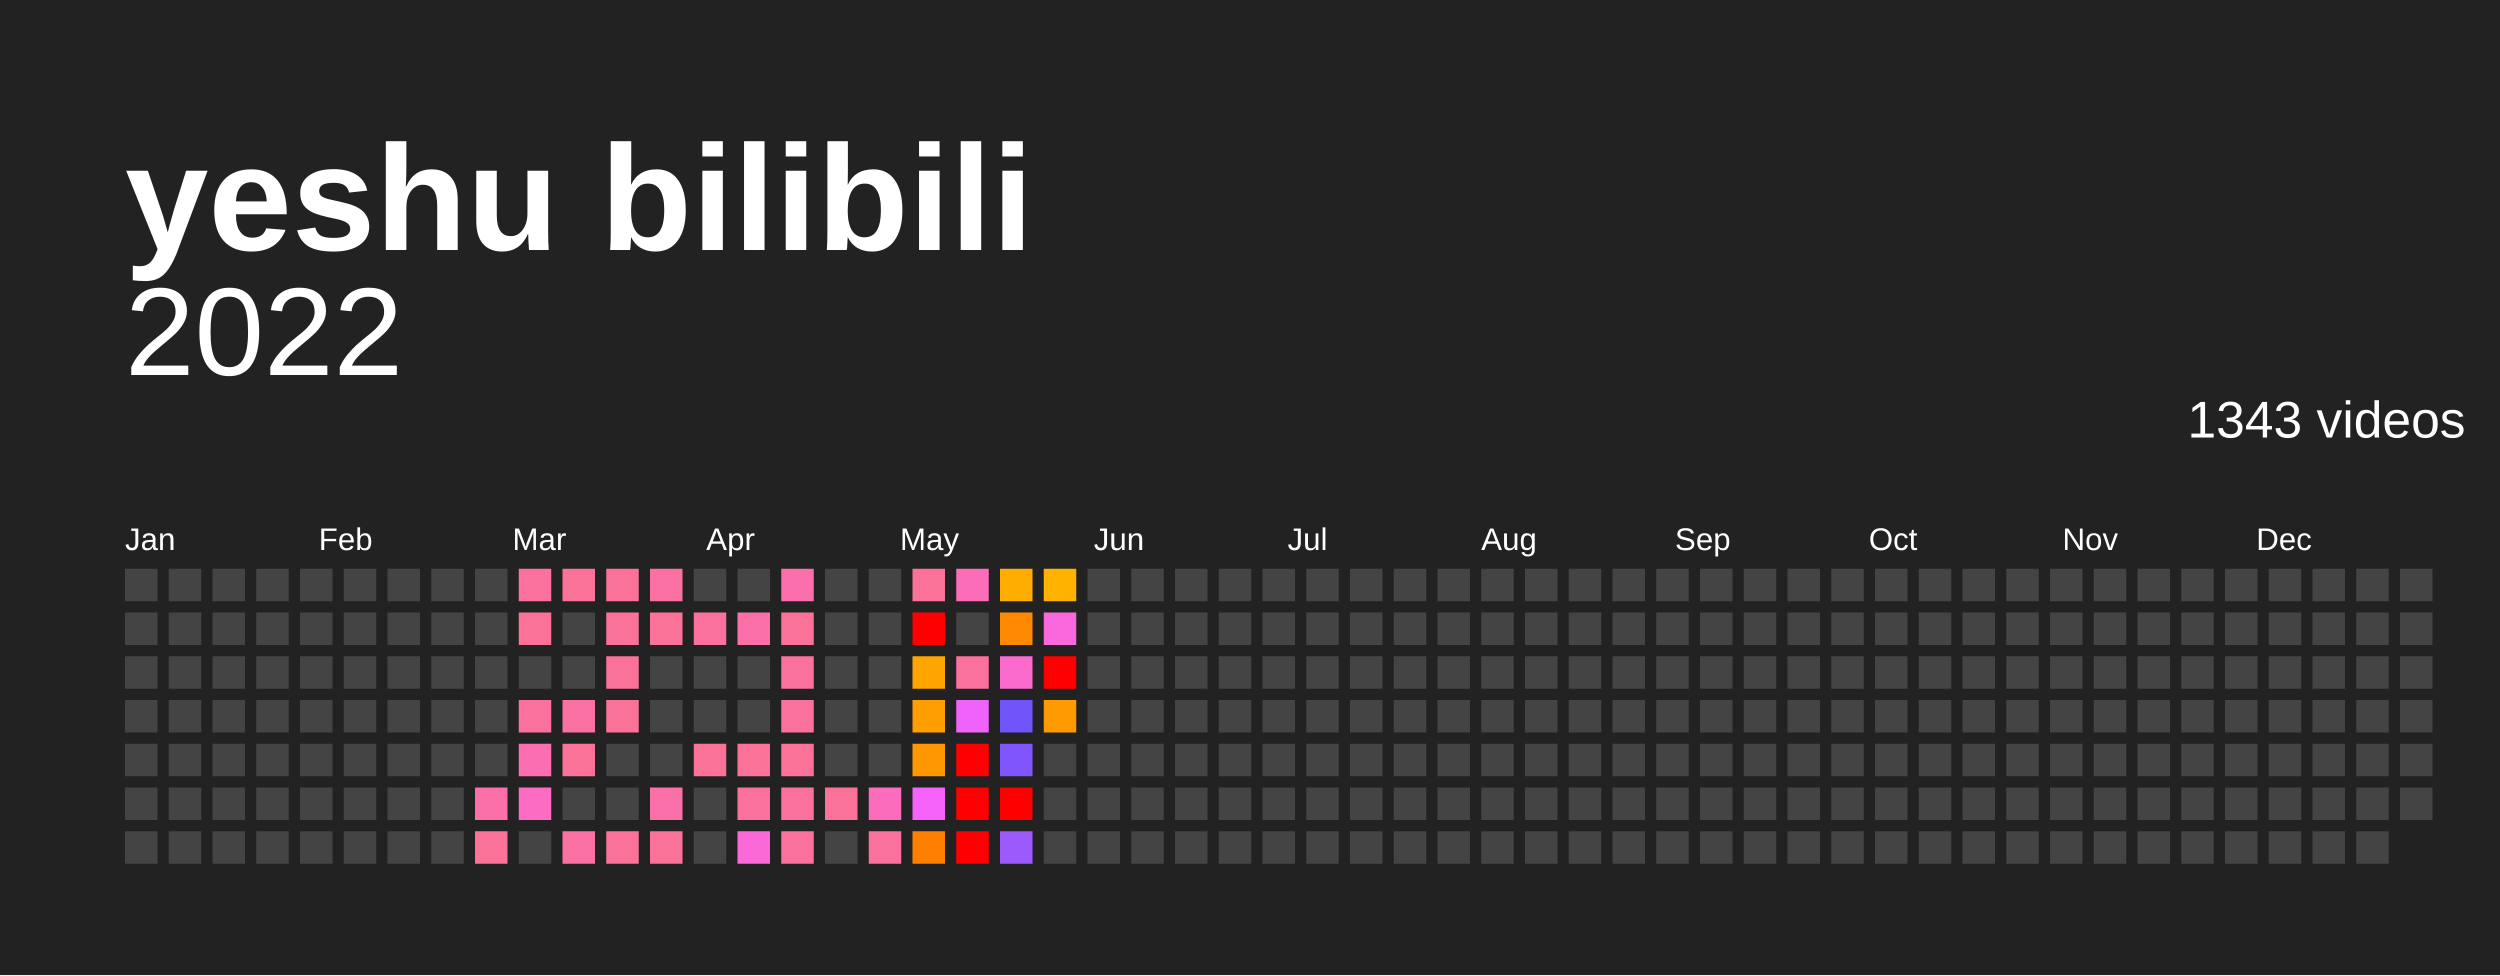
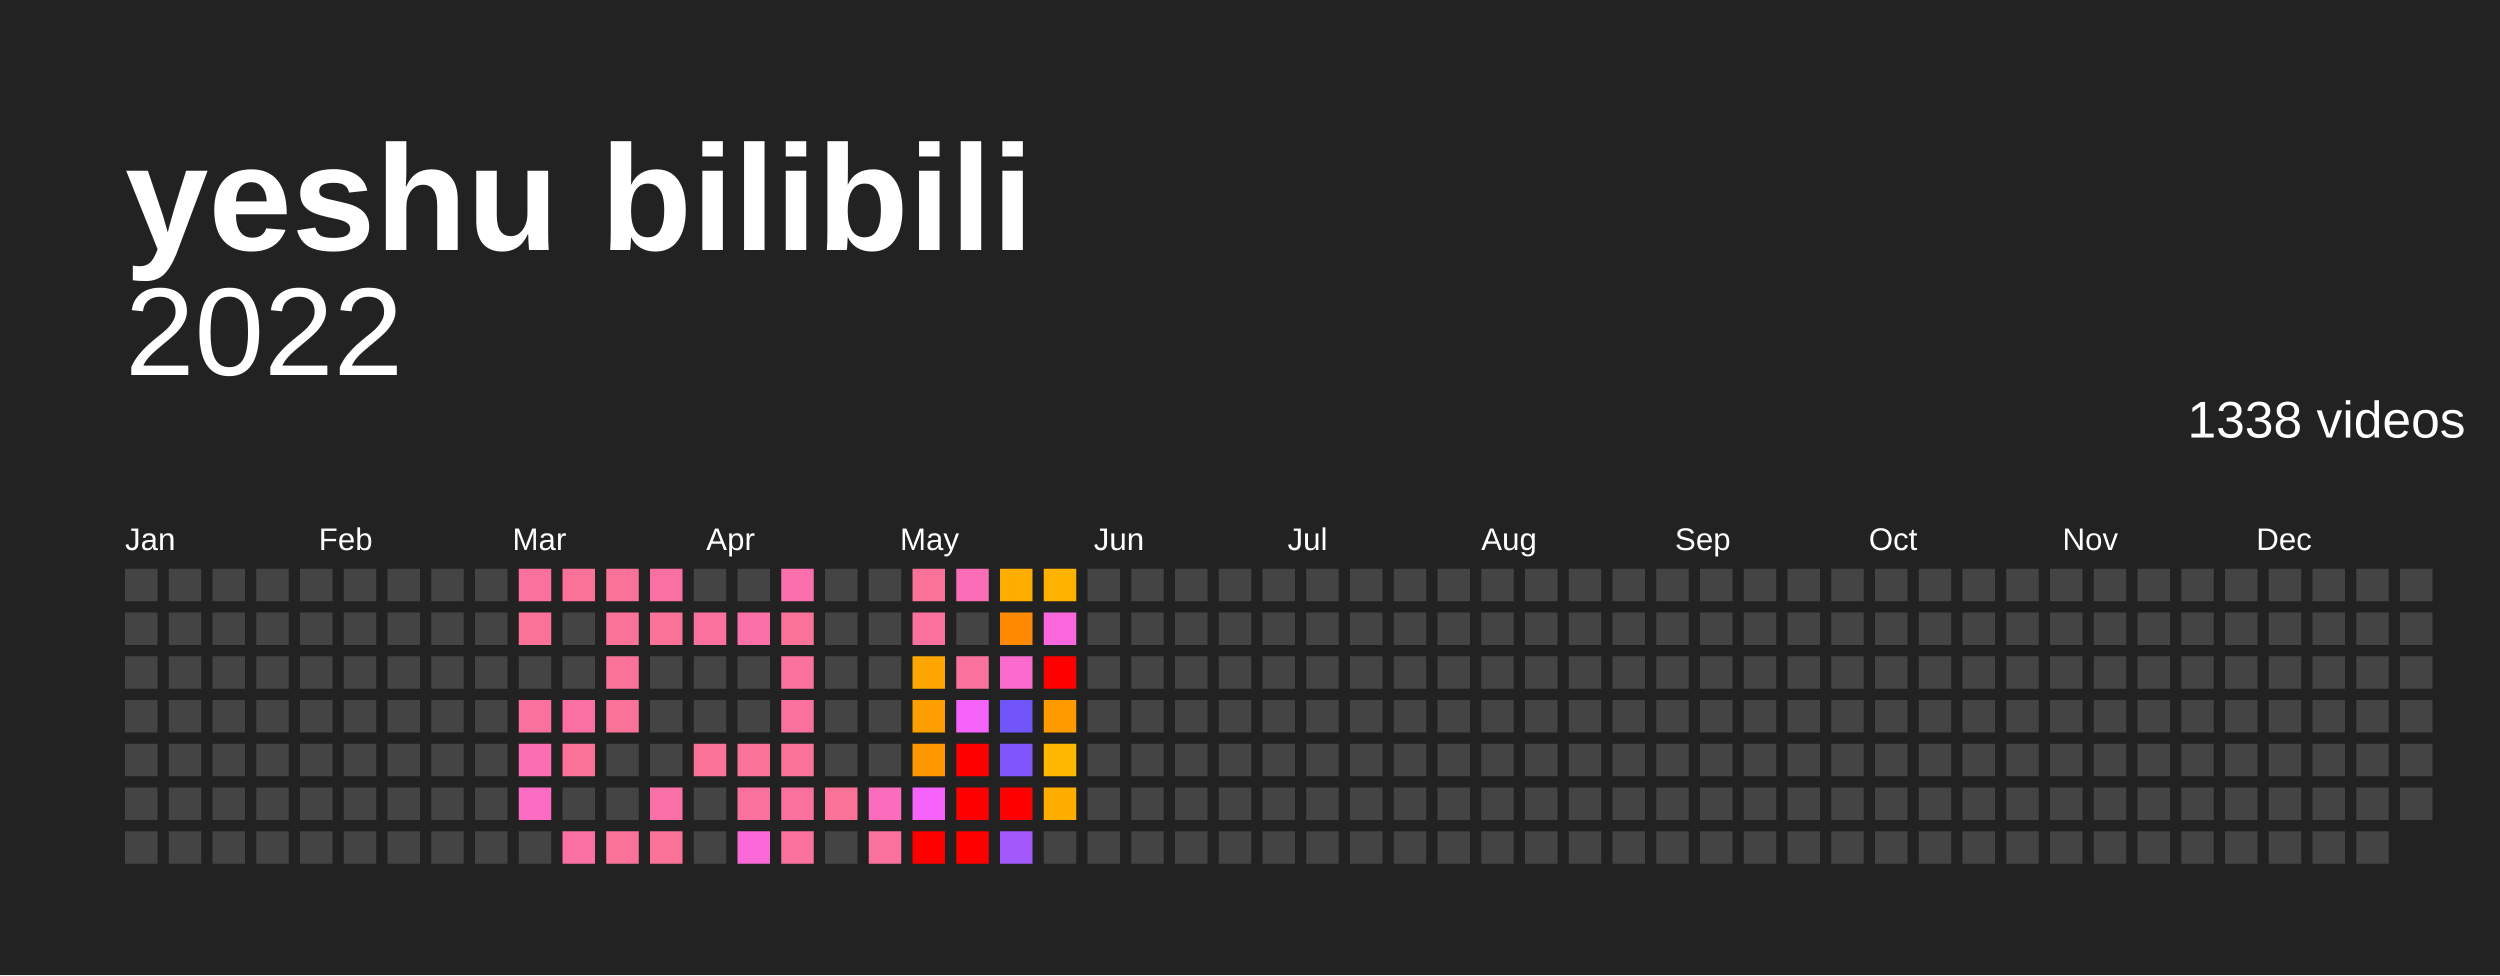
<svg xmlns="http://www.w3.org/2000/svg" baseProfile="full" height="78mm" version="1.1" viewBox="0,0,200,78" width="200mm">
  <defs />
  <rect fill="#222222" height="78" width="200" x="0" y="0" />
  <text fill="#FFFFFF" style="font-size:12px; font-family:Arial; font-weight:bold;" x="10" y="20">yeshu bilibili</text>
  <text alignment-baseline="hanging" fill="#FFFFFF" style="font-size:10.0px; font-family:Arial;" x="10" y="30">2022</text>
-   <text alignment-baseline="hanging" fill="#FFFFFF" style="font-size:4.125px; font-family:Arial;" x="175" y="35">1343 videos</text>
+   <text alignment-baseline="hanging" fill="#FFFFFF" style="font-size:4.125px; font-family:Arial;" x="175" y="35">1338 videos</text>
  <text fill="#FFFFFF" style="font-size:2.5px; font-family:Arial" x="10.0" y="44">Jan</text>
  <text fill="#FFFFFF" style="font-size:2.5px; font-family:Arial" x="25.5" y="44">Feb</text>
  <text fill="#FFFFFF" style="font-size:2.5px; font-family:Arial" x="41.0" y="44">Mar</text>
  <text fill="#FFFFFF" style="font-size:2.5px; font-family:Arial" x="56.5" y="44">Apr</text>
  <text fill="#FFFFFF" style="font-size:2.5px; font-family:Arial" x="72.0" y="44">May</text>
  <text fill="#FFFFFF" style="font-size:2.5px; font-family:Arial" x="87.5" y="44">Jun</text>
  <text fill="#FFFFFF" style="font-size:2.5px; font-family:Arial" x="103.0" y="44">Jul</text>
  <text fill="#FFFFFF" style="font-size:2.5px; font-family:Arial" x="118.5" y="44">Aug</text>
  <text fill="#FFFFFF" style="font-size:2.5px; font-family:Arial" x="134.0" y="44">Sep</text>
  <text fill="#FFFFFF" style="font-size:2.5px; font-family:Arial" x="149.5" y="44">Oct</text>
  <text fill="#FFFFFF" style="font-size:2.5px; font-family:Arial" x="165.0" y="44">Nov</text>
  <text fill="#FFFFFF" style="font-size:2.5px; font-family:Arial" x="180.5" y="44">Dec</text>
  <rect fill="#444444" height="2.6" width="2.6" x="10.0" y="45.5" />
  <rect fill="#444444" height="2.6" width="2.6" x="10.0" y="49.0" />
  <rect fill="#444444" height="2.6" width="2.6" x="10.0" y="52.5" />
  <rect fill="#444444" height="2.6" width="2.6" x="10.0" y="56.0" />
  <rect fill="#444444" height="2.6" width="2.6" x="10.0" y="59.5" />
  <rect fill="#444444" height="2.6" width="2.6" x="10.0" y="63.0" />
  <rect fill="#444444" height="2.6" width="2.6" x="10.0" y="66.5" />
  <rect fill="#444444" height="2.6" width="2.6" x="13.5" y="45.5" />
  <rect fill="#444444" height="2.6" width="2.6" x="13.5" y="49.0" />
  <rect fill="#444444" height="2.6" width="2.6" x="13.5" y="52.5" />
  <rect fill="#444444" height="2.6" width="2.6" x="13.5" y="56.0" />
  <rect fill="#444444" height="2.6" width="2.6" x="13.5" y="59.5" />
  <rect fill="#444444" height="2.6" width="2.6" x="13.5" y="63.0" />
  <rect fill="#444444" height="2.6" width="2.6" x="13.5" y="66.5" />
  <rect fill="#444444" height="2.6" width="2.6" x="17.0" y="45.5" />
  <rect fill="#444444" height="2.6" width="2.6" x="17.0" y="49.0" />
  <rect fill="#444444" height="2.6" width="2.6" x="17.0" y="52.5" />
  <rect fill="#444444" height="2.6" width="2.6" x="17.0" y="56.0" />
  <rect fill="#444444" height="2.6" width="2.6" x="17.0" y="59.5" />
  <rect fill="#444444" height="2.6" width="2.6" x="17.0" y="63.0" />
  <rect fill="#444444" height="2.6" width="2.6" x="17.0" y="66.5" />
  <rect fill="#444444" height="2.6" width="2.6" x="20.5" y="45.5" />
  <rect fill="#444444" height="2.6" width="2.6" x="20.5" y="49.0" />
  <rect fill="#444444" height="2.6" width="2.6" x="20.5" y="52.5" />
  <rect fill="#444444" height="2.6" width="2.6" x="20.5" y="56.0" />
  <rect fill="#444444" height="2.6" width="2.6" x="20.5" y="59.5" />
  <rect fill="#444444" height="2.6" width="2.6" x="20.5" y="63.0" />
  <rect fill="#444444" height="2.6" width="2.6" x="20.5" y="66.5" />
  <rect fill="#444444" height="2.6" width="2.6" x="24.0" y="45.5" />
  <rect fill="#444444" height="2.6" width="2.6" x="24.0" y="49.0" />
  <rect fill="#444444" height="2.6" width="2.6" x="24.0" y="52.5" />
  <rect fill="#444444" height="2.6" width="2.6" x="24.0" y="56.0" />
  <rect fill="#444444" height="2.6" width="2.6" x="24.0" y="59.5" />
  <rect fill="#444444" height="2.6" width="2.6" x="24.0" y="63.0" />
  <rect fill="#444444" height="2.6" width="2.6" x="24.0" y="66.5" />
  <rect fill="#444444" height="2.6" width="2.6" x="27.5" y="45.5" />
  <rect fill="#444444" height="2.6" width="2.6" x="27.5" y="49.0" />
  <rect fill="#444444" height="2.6" width="2.6" x="27.5" y="52.5" />
  <rect fill="#444444" height="2.6" width="2.6" x="27.5" y="56.0" />
  <rect fill="#444444" height="2.6" width="2.6" x="27.5" y="59.5" />
  <rect fill="#444444" height="2.6" width="2.6" x="27.5" y="63.0" />
  <rect fill="#444444" height="2.6" width="2.6" x="27.5" y="66.5" />
  <rect fill="#444444" height="2.6" width="2.6" x="31.0" y="45.5" />
  <rect fill="#444444" height="2.6" width="2.6" x="31.0" y="49.0" />
  <rect fill="#444444" height="2.6" width="2.6" x="31.0" y="52.5" />
  <rect fill="#444444" height="2.6" width="2.6" x="31.0" y="56.0" />
  <rect fill="#444444" height="2.6" width="2.6" x="31.0" y="59.5" />
  <rect fill="#444444" height="2.6" width="2.6" x="31.0" y="63.0" />
  <rect fill="#444444" height="2.6" width="2.6" x="31.0" y="66.5" />
  <rect fill="#444444" height="2.6" width="2.6" x="34.5" y="45.5" />
  <rect fill="#444444" height="2.6" width="2.6" x="34.5" y="49.0" />
  <rect fill="#444444" height="2.6" width="2.6" x="34.5" y="52.5" />
  <rect fill="#444444" height="2.6" width="2.6" x="34.5" y="56.0" />
  <rect fill="#444444" height="2.6" width="2.6" x="34.5" y="59.5" />
  <rect fill="#444444" height="2.6" width="2.6" x="34.5" y="63.0" />
  <rect fill="#444444" height="2.6" width="2.6" x="34.5" y="66.5" />
  <rect fill="#444444" height="2.6" width="2.6" x="38.0" y="45.5" />
  <rect fill="#444444" height="2.6" width="2.6" x="38.0" y="49.0" />
  <rect fill="#444444" height="2.6" width="2.6" x="38.0" y="52.5" />
  <rect fill="#444444" height="2.6" width="2.6" x="38.0" y="56.0" />
  <rect fill="#444444" height="2.6" width="2.6" x="38.0" y="59.5" />
-   <rect fill="#fb70a8" height="2.6" width="2.6" x="38.0" y="63.0" />
-   <rect fill="#fb7299" height="2.6" width="2.6" x="38.0" y="66.5" />
+   <rect fill="#444444" height="2.6" width="2.6" x="38.0" y="63.0" />
+   <rect fill="#444444" height="2.6" width="2.6" x="38.0" y="66.5" />
  <rect fill="#fb719e" height="2.6" width="2.6" x="41.5" y="45.5" />
  <rect fill="#fb7299" height="2.6" width="2.6" x="41.5" y="49.0" />
  <rect fill="#444444" height="2.6" width="2.6" x="41.5" y="52.5" />
  <rect fill="#fb719e" height="2.6" width="2.6" x="41.5" y="56.0" />
  <rect fill="#fb6eb2" height="2.6" width="2.6" x="41.5" y="59.5" />
  <rect fill="#fb6cc2" height="2.6" width="2.6" x="41.5" y="63.0" />
  <rect fill="#444444" height="2.6" width="2.6" x="41.5" y="66.5" />
  <rect fill="#fb7299" height="2.6" width="2.6" x="45.0" y="45.5" />
  <rect fill="#444444" height="2.6" width="2.6" x="45.0" y="49.0" />
  <rect fill="#444444" height="2.6" width="2.6" x="45.0" y="52.5" />
  <rect fill="#fb70a3" height="2.6" width="2.6" x="45.0" y="56.0" />
  <rect fill="#fb7299" height="2.6" width="2.6" x="45.0" y="59.5" />
  <rect fill="#444444" height="2.6" width="2.6" x="45.0" y="63.0" />
  <rect fill="#fb70a3" height="2.6" width="2.6" x="45.0" y="66.5" />
  <rect fill="#fb7299" height="2.6" width="2.6" x="48.5" y="45.5" />
  <rect fill="#fb7299" height="2.6" width="2.6" x="48.5" y="49.0" />
  <rect fill="#fb7299" height="2.6" width="2.6" x="48.5" y="52.5" />
  <rect fill="#fb7299" height="2.6" width="2.6" x="48.5" y="56.0" />
  <rect fill="#444444" height="2.6" width="2.6" x="48.5" y="59.5" />
  <rect fill="#444444" height="2.6" width="2.6" x="48.5" y="63.0" />
  <rect fill="#fb7299" height="2.6" width="2.6" x="48.5" y="66.5" />
  <rect fill="#fb70a3" height="2.6" width="2.6" x="52.0" y="45.5" />
  <rect fill="#fb7299" height="2.6" width="2.6" x="52.0" y="49.0" />
  <rect fill="#444444" height="2.6" width="2.6" x="52.0" y="52.5" />
  <rect fill="#444444" height="2.6" width="2.6" x="52.0" y="56.0" />
  <rect fill="#444444" height="2.6" width="2.6" x="52.0" y="59.5" />
  <rect fill="#fb70a8" height="2.6" width="2.6" x="52.0" y="63.0" />
  <rect fill="#fb7299" height="2.6" width="2.6" x="52.0" y="66.5" />
  <rect fill="#444444" height="2.6" width="2.6" x="55.5" y="45.5" />
  <rect fill="#fb719e" height="2.6" width="2.6" x="55.5" y="49.0" />
  <rect fill="#444444" height="2.6" width="2.6" x="55.5" y="52.5" />
  <rect fill="#444444" height="2.6" width="2.6" x="55.5" y="56.0" />
  <rect fill="#fb7299" height="2.6" width="2.6" x="55.5" y="59.5" />
  <rect fill="#444444" height="2.6" width="2.6" x="55.5" y="63.0" />
  <rect fill="#444444" height="2.6" width="2.6" x="55.5" y="66.5" />
  <rect fill="#444444" height="2.6" width="2.6" x="59.0" y="45.5" />
  <rect fill="#fb70a8" height="2.6" width="2.6" x="59.0" y="49.0" />
  <rect fill="#444444" height="2.6" width="2.6" x="59.0" y="52.5" />
  <rect fill="#444444" height="2.6" width="2.6" x="59.0" y="56.0" />
  <rect fill="#fb7299" height="2.6" width="2.6" x="59.0" y="59.5" />
  <rect fill="#fb719e" height="2.6" width="2.6" x="59.0" y="63.0" />
  <rect fill="#fb69d8" height="2.6" width="2.6" x="59.0" y="66.5" />
  <rect fill="#fb6fad" height="2.6" width="2.6" x="62.5" y="45.5" />
  <rect fill="#fb7299" height="2.6" width="2.6" x="62.5" y="49.0" />
  <rect fill="#fb719e" height="2.6" width="2.6" x="62.5" y="52.5" />
  <rect fill="#fb719e" height="2.6" width="2.6" x="62.5" y="56.0" />
  <rect fill="#fb7299" height="2.6" width="2.6" x="62.5" y="59.5" />
  <rect fill="#fb719e" height="2.6" width="2.6" x="62.5" y="63.0" />
  <rect fill="#fb719e" height="2.6" width="2.6" x="62.5" y="66.5" />
  <rect fill="#444444" height="2.6" width="2.6" x="66.0" y="45.5" />
  <rect fill="#444444" height="2.6" width="2.6" x="66.0" y="49.0" />
  <rect fill="#444444" height="2.6" width="2.6" x="66.0" y="52.5" />
  <rect fill="#444444" height="2.6" width="2.6" x="66.0" y="56.0" />
  <rect fill="#444444" height="2.6" width="2.6" x="66.0" y="59.5" />
  <rect fill="#fb7299" height="2.6" width="2.6" x="66.0" y="63.0" />
  <rect fill="#444444" height="2.6" width="2.6" x="66.0" y="66.5" />
  <rect fill="#444444" height="2.6" width="2.6" x="69.5" y="45.5" />
  <rect fill="#444444" height="2.6" width="2.6" x="69.5" y="49.0" />
  <rect fill="#444444" height="2.6" width="2.6" x="69.5" y="52.5" />
  <rect fill="#444444" height="2.6" width="2.6" x="69.5" y="56.0" />
  <rect fill="#444444" height="2.6" width="2.6" x="69.5" y="59.5" />
  <rect fill="#fb6dbc" height="2.6" width="2.6" x="69.5" y="63.0" />
  <rect fill="#fb719e" height="2.6" width="2.6" x="69.5" y="66.5" />
  <rect fill="#fb7299" height="2.6" width="2.6" x="73.0" y="45.5" />
-   <rect fill="red" height="2.6" width="2.6" x="73.0" y="49.0" />
-   <rect fill="#ffa500" height="2.6" width="2.6" x="73.0" y="52.5" />
+   <rect fill="#fb719e" height="2.6" width="2.6" x="73.0" y="49.0" />
+   <rect fill="#ffa700" height="2.6" width="2.6" x="73.0" y="52.5" />
  <rect fill="#ff9e00" height="2.6" width="2.6" x="73.0" y="56.0" />
  <rect fill="#ff9700" height="2.6" width="2.6" x="73.0" y="59.5" />
  <rect fill="#f663fb" height="2.6" width="2.6" x="73.0" y="63.0" />
-   <rect fill="#ff7f00" height="2.6" width="2.6" x="73.0" y="66.5" />
+   <rect fill="red" height="2.6" width="2.6" x="73.0" y="66.5" />
  <rect fill="#fb6db7" height="2.6" width="2.6" x="76.5" y="45.5" />
  <rect fill="#444444" height="2.6" width="2.6" x="76.5" y="49.0" />
  <rect fill="#fb719e" height="2.6" width="2.6" x="76.5" y="52.5" />
-   <rect fill="#f063fb" height="2.6" width="2.6" x="76.5" y="56.0" />
+   <rect fill="#f663fb" height="2.6" width="2.6" x="76.5" y="56.0" />
  <rect fill="red" height="2.6" width="2.6" x="76.5" y="59.5" />
  <rect fill="red" height="2.6" width="2.6" x="76.5" y="63.0" />
  <rect fill="red" height="2.6" width="2.6" x="76.5" y="66.5" />
  <rect fill="#ffae00" height="2.6" width="2.6" x="80.0" y="45.5" />
  <rect fill="#ff8900" height="2.6" width="2.6" x="80.0" y="49.0" />
  <rect fill="#fb6acd" height="2.6" width="2.6" x="80.0" y="52.5" />
  <rect fill="#7254fb" height="2.6" width="2.6" x="80.0" y="56.0" />
  <rect fill="#8055fb" height="2.6" width="2.6" x="80.0" y="59.5" />
  <rect fill="red" height="2.6" width="2.6" x="80.0" y="63.0" />
-   <rect fill="#9c59fb" height="2.6" width="2.6" x="80.0" y="66.5" />
+   <rect fill="#a359fb" height="2.6" width="2.6" x="80.0" y="66.5" />
  <rect fill="#ffb200" height="2.6" width="2.6" x="83.5" y="45.5" />
  <rect fill="#fb68dd" height="2.6" width="2.6" x="83.5" y="49.0" />
  <rect fill="red" height="2.6" width="2.6" x="83.5" y="52.5" />
  <rect fill="#ff9b00" height="2.6" width="2.6" x="83.5" y="56.0" />
-   <rect fill="#444444" height="2.6" width="2.6" x="83.5" y="59.5" />
-   <rect fill="#444444" height="2.6" width="2.6" x="83.5" y="63.0" />
+   <rect fill="#ffb700" height="2.6" width="2.6" x="83.5" y="59.5" />
+   <rect fill="#ffae00" height="2.6" width="2.6" x="83.5" y="63.0" />
  <rect fill="#444444" height="2.6" width="2.6" x="83.5" y="66.5" />
  <rect fill="#444444" height="2.6" width="2.6" x="87.0" y="45.5" />
  <rect fill="#444444" height="2.6" width="2.6" x="87.0" y="49.0" />
  <rect fill="#444444" height="2.6" width="2.6" x="87.0" y="52.5" />
  <rect fill="#444444" height="2.6" width="2.6" x="87.0" y="56.0" />
  <rect fill="#444444" height="2.6" width="2.6" x="87.0" y="59.5" />
  <rect fill="#444444" height="2.6" width="2.6" x="87.0" y="63.0" />
  <rect fill="#444444" height="2.6" width="2.6" x="87.0" y="66.5" />
  <rect fill="#444444" height="2.6" width="2.6" x="90.5" y="45.5" />
  <rect fill="#444444" height="2.6" width="2.6" x="90.5" y="49.0" />
  <rect fill="#444444" height="2.6" width="2.6" x="90.5" y="52.5" />
  <rect fill="#444444" height="2.6" width="2.6" x="90.5" y="56.0" />
  <rect fill="#444444" height="2.6" width="2.6" x="90.5" y="59.5" />
  <rect fill="#444444" height="2.6" width="2.6" x="90.5" y="63.0" />
  <rect fill="#444444" height="2.6" width="2.6" x="90.5" y="66.5" />
  <rect fill="#444444" height="2.6" width="2.6" x="94.0" y="45.5" />
  <rect fill="#444444" height="2.6" width="2.6" x="94.0" y="49.0" />
  <rect fill="#444444" height="2.6" width="2.6" x="94.0" y="52.5" />
  <rect fill="#444444" height="2.6" width="2.6" x="94.0" y="56.0" />
  <rect fill="#444444" height="2.6" width="2.6" x="94.0" y="59.5" />
  <rect fill="#444444" height="2.6" width="2.6" x="94.0" y="63.0" />
  <rect fill="#444444" height="2.6" width="2.6" x="94.0" y="66.5" />
  <rect fill="#444444" height="2.6" width="2.6" x="97.5" y="45.5" />
  <rect fill="#444444" height="2.6" width="2.6" x="97.5" y="49.0" />
  <rect fill="#444444" height="2.6" width="2.6" x="97.5" y="52.5" />
  <rect fill="#444444" height="2.6" width="2.6" x="97.5" y="56.0" />
  <rect fill="#444444" height="2.6" width="2.6" x="97.5" y="59.5" />
  <rect fill="#444444" height="2.6" width="2.6" x="97.5" y="63.0" />
  <rect fill="#444444" height="2.6" width="2.6" x="97.5" y="66.5" />
  <rect fill="#444444" height="2.6" width="2.6" x="101.0" y="45.5" />
  <rect fill="#444444" height="2.6" width="2.6" x="101.0" y="49.0" />
  <rect fill="#444444" height="2.6" width="2.6" x="101.0" y="52.5" />
  <rect fill="#444444" height="2.6" width="2.6" x="101.0" y="56.0" />
  <rect fill="#444444" height="2.6" width="2.6" x="101.0" y="59.5" />
  <rect fill="#444444" height="2.6" width="2.6" x="101.0" y="63.0" />
  <rect fill="#444444" height="2.6" width="2.6" x="101.0" y="66.5" />
  <rect fill="#444444" height="2.6" width="2.6" x="104.5" y="45.5" />
  <rect fill="#444444" height="2.6" width="2.6" x="104.5" y="49.0" />
  <rect fill="#444444" height="2.6" width="2.6" x="104.5" y="52.5" />
  <rect fill="#444444" height="2.6" width="2.6" x="104.5" y="56.0" />
  <rect fill="#444444" height="2.6" width="2.6" x="104.5" y="59.5" />
  <rect fill="#444444" height="2.6" width="2.6" x="104.5" y="63.0" />
  <rect fill="#444444" height="2.6" width="2.6" x="104.5" y="66.5" />
  <rect fill="#444444" height="2.6" width="2.6" x="108.0" y="45.5" />
  <rect fill="#444444" height="2.6" width="2.6" x="108.0" y="49.0" />
  <rect fill="#444444" height="2.6" width="2.6" x="108.0" y="52.5" />
  <rect fill="#444444" height="2.6" width="2.6" x="108.0" y="56.0" />
  <rect fill="#444444" height="2.6" width="2.6" x="108.0" y="59.5" />
  <rect fill="#444444" height="2.6" width="2.6" x="108.0" y="63.0" />
  <rect fill="#444444" height="2.6" width="2.6" x="108.0" y="66.5" />
  <rect fill="#444444" height="2.6" width="2.6" x="111.5" y="45.5" />
  <rect fill="#444444" height="2.6" width="2.6" x="111.5" y="49.0" />
  <rect fill="#444444" height="2.6" width="2.6" x="111.5" y="52.5" />
  <rect fill="#444444" height="2.6" width="2.6" x="111.5" y="56.0" />
  <rect fill="#444444" height="2.6" width="2.6" x="111.5" y="59.5" />
  <rect fill="#444444" height="2.6" width="2.6" x="111.5" y="63.0" />
  <rect fill="#444444" height="2.6" width="2.6" x="111.5" y="66.5" />
  <rect fill="#444444" height="2.6" width="2.6" x="115.0" y="45.5" />
  <rect fill="#444444" height="2.6" width="2.6" x="115.0" y="49.0" />
  <rect fill="#444444" height="2.6" width="2.6" x="115.0" y="52.5" />
  <rect fill="#444444" height="2.6" width="2.6" x="115.0" y="56.0" />
  <rect fill="#444444" height="2.6" width="2.6" x="115.0" y="59.5" />
  <rect fill="#444444" height="2.6" width="2.6" x="115.0" y="63.0" />
  <rect fill="#444444" height="2.6" width="2.6" x="115.0" y="66.5" />
  <rect fill="#444444" height="2.6" width="2.6" x="118.5" y="45.5" />
  <rect fill="#444444" height="2.6" width="2.6" x="118.5" y="49.0" />
  <rect fill="#444444" height="2.6" width="2.6" x="118.5" y="52.5" />
  <rect fill="#444444" height="2.6" width="2.6" x="118.5" y="56.0" />
  <rect fill="#444444" height="2.6" width="2.6" x="118.5" y="59.5" />
  <rect fill="#444444" height="2.6" width="2.6" x="118.5" y="63.0" />
  <rect fill="#444444" height="2.6" width="2.6" x="118.5" y="66.5" />
  <rect fill="#444444" height="2.6" width="2.6" x="122.0" y="45.5" />
  <rect fill="#444444" height="2.6" width="2.6" x="122.0" y="49.0" />
  <rect fill="#444444" height="2.6" width="2.6" x="122.0" y="52.5" />
  <rect fill="#444444" height="2.6" width="2.6" x="122.0" y="56.0" />
  <rect fill="#444444" height="2.6" width="2.6" x="122.0" y="59.5" />
  <rect fill="#444444" height="2.6" width="2.6" x="122.0" y="63.0" />
  <rect fill="#444444" height="2.6" width="2.6" x="122.0" y="66.5" />
  <rect fill="#444444" height="2.6" width="2.6" x="125.5" y="45.5" />
  <rect fill="#444444" height="2.6" width="2.6" x="125.5" y="49.0" />
  <rect fill="#444444" height="2.6" width="2.6" x="125.5" y="52.5" />
  <rect fill="#444444" height="2.6" width="2.6" x="125.5" y="56.0" />
  <rect fill="#444444" height="2.6" width="2.6" x="125.5" y="59.5" />
  <rect fill="#444444" height="2.6" width="2.6" x="125.5" y="63.0" />
  <rect fill="#444444" height="2.6" width="2.6" x="125.5" y="66.5" />
  <rect fill="#444444" height="2.6" width="2.6" x="129.0" y="45.5" />
  <rect fill="#444444" height="2.6" width="2.6" x="129.0" y="49.0" />
  <rect fill="#444444" height="2.6" width="2.6" x="129.0" y="52.5" />
  <rect fill="#444444" height="2.6" width="2.6" x="129.0" y="56.0" />
  <rect fill="#444444" height="2.6" width="2.6" x="129.0" y="59.5" />
  <rect fill="#444444" height="2.6" width="2.6" x="129.0" y="63.0" />
  <rect fill="#444444" height="2.6" width="2.6" x="129.0" y="66.5" />
  <rect fill="#444444" height="2.6" width="2.6" x="132.5" y="45.5" />
  <rect fill="#444444" height="2.6" width="2.6" x="132.5" y="49.0" />
  <rect fill="#444444" height="2.6" width="2.6" x="132.5" y="52.5" />
  <rect fill="#444444" height="2.6" width="2.6" x="132.5" y="56.0" />
  <rect fill="#444444" height="2.6" width="2.6" x="132.5" y="59.5" />
  <rect fill="#444444" height="2.6" width="2.6" x="132.5" y="63.0" />
  <rect fill="#444444" height="2.6" width="2.6" x="132.5" y="66.5" />
  <rect fill="#444444" height="2.6" width="2.6" x="136.0" y="45.5" />
  <rect fill="#444444" height="2.6" width="2.6" x="136.0" y="49.0" />
  <rect fill="#444444" height="2.6" width="2.6" x="136.0" y="52.5" />
  <rect fill="#444444" height="2.6" width="2.6" x="136.0" y="56.0" />
  <rect fill="#444444" height="2.6" width="2.6" x="136.0" y="59.5" />
  <rect fill="#444444" height="2.6" width="2.6" x="136.0" y="63.0" />
  <rect fill="#444444" height="2.6" width="2.6" x="136.0" y="66.5" />
  <rect fill="#444444" height="2.6" width="2.6" x="139.5" y="45.5" />
  <rect fill="#444444" height="2.6" width="2.6" x="139.5" y="49.0" />
  <rect fill="#444444" height="2.6" width="2.6" x="139.5" y="52.5" />
  <rect fill="#444444" height="2.6" width="2.6" x="139.5" y="56.0" />
  <rect fill="#444444" height="2.6" width="2.6" x="139.5" y="59.5" />
  <rect fill="#444444" height="2.6" width="2.6" x="139.5" y="63.0" />
  <rect fill="#444444" height="2.6" width="2.6" x="139.5" y="66.5" />
  <rect fill="#444444" height="2.6" width="2.6" x="143.0" y="45.5" />
  <rect fill="#444444" height="2.6" width="2.6" x="143.0" y="49.0" />
  <rect fill="#444444" height="2.6" width="2.6" x="143.0" y="52.5" />
  <rect fill="#444444" height="2.6" width="2.6" x="143.0" y="56.0" />
  <rect fill="#444444" height="2.6" width="2.6" x="143.0" y="59.5" />
  <rect fill="#444444" height="2.6" width="2.6" x="143.0" y="63.0" />
  <rect fill="#444444" height="2.6" width="2.6" x="143.0" y="66.5" />
  <rect fill="#444444" height="2.6" width="2.6" x="146.5" y="45.5" />
  <rect fill="#444444" height="2.6" width="2.6" x="146.5" y="49.0" />
  <rect fill="#444444" height="2.6" width="2.6" x="146.5" y="52.5" />
  <rect fill="#444444" height="2.6" width="2.6" x="146.5" y="56.0" />
  <rect fill="#444444" height="2.6" width="2.6" x="146.5" y="59.5" />
  <rect fill="#444444" height="2.6" width="2.6" x="146.5" y="63.0" />
  <rect fill="#444444" height="2.6" width="2.6" x="146.5" y="66.5" />
  <rect fill="#444444" height="2.6" width="2.6" x="150.0" y="45.5" />
  <rect fill="#444444" height="2.6" width="2.6" x="150.0" y="49.0" />
  <rect fill="#444444" height="2.6" width="2.6" x="150.0" y="52.5" />
  <rect fill="#444444" height="2.6" width="2.6" x="150.0" y="56.0" />
  <rect fill="#444444" height="2.6" width="2.6" x="150.0" y="59.5" />
  <rect fill="#444444" height="2.6" width="2.6" x="150.0" y="63.0" />
  <rect fill="#444444" height="2.6" width="2.6" x="150.0" y="66.5" />
  <rect fill="#444444" height="2.6" width="2.6" x="153.5" y="45.5" />
  <rect fill="#444444" height="2.6" width="2.6" x="153.5" y="49.0" />
  <rect fill="#444444" height="2.6" width="2.6" x="153.5" y="52.5" />
  <rect fill="#444444" height="2.6" width="2.6" x="153.5" y="56.0" />
  <rect fill="#444444" height="2.6" width="2.6" x="153.5" y="59.5" />
  <rect fill="#444444" height="2.6" width="2.6" x="153.5" y="63.0" />
  <rect fill="#444444" height="2.6" width="2.6" x="153.5" y="66.5" />
  <rect fill="#444444" height="2.6" width="2.6" x="157.0" y="45.5" />
  <rect fill="#444444" height="2.6" width="2.6" x="157.0" y="49.0" />
  <rect fill="#444444" height="2.6" width="2.6" x="157.0" y="52.5" />
  <rect fill="#444444" height="2.6" width="2.6" x="157.0" y="56.0" />
  <rect fill="#444444" height="2.6" width="2.6" x="157.0" y="59.5" />
  <rect fill="#444444" height="2.6" width="2.6" x="157.0" y="63.0" />
  <rect fill="#444444" height="2.6" width="2.6" x="157.0" y="66.5" />
  <rect fill="#444444" height="2.6" width="2.6" x="160.5" y="45.5" />
  <rect fill="#444444" height="2.6" width="2.6" x="160.5" y="49.0" />
  <rect fill="#444444" height="2.6" width="2.6" x="160.5" y="52.5" />
  <rect fill="#444444" height="2.6" width="2.6" x="160.5" y="56.0" />
  <rect fill="#444444" height="2.6" width="2.6" x="160.5" y="59.5" />
  <rect fill="#444444" height="2.6" width="2.6" x="160.5" y="63.0" />
  <rect fill="#444444" height="2.6" width="2.6" x="160.5" y="66.5" />
  <rect fill="#444444" height="2.6" width="2.6" x="164.0" y="45.5" />
  <rect fill="#444444" height="2.6" width="2.6" x="164.0" y="49.0" />
  <rect fill="#444444" height="2.6" width="2.6" x="164.0" y="52.5" />
  <rect fill="#444444" height="2.6" width="2.6" x="164.0" y="56.0" />
  <rect fill="#444444" height="2.6" width="2.6" x="164.0" y="59.5" />
  <rect fill="#444444" height="2.6" width="2.6" x="164.0" y="63.0" />
  <rect fill="#444444" height="2.6" width="2.6" x="164.0" y="66.5" />
  <rect fill="#444444" height="2.6" width="2.6" x="167.5" y="45.5" />
  <rect fill="#444444" height="2.6" width="2.6" x="167.5" y="49.0" />
  <rect fill="#444444" height="2.6" width="2.6" x="167.5" y="52.5" />
  <rect fill="#444444" height="2.6" width="2.6" x="167.5" y="56.0" />
  <rect fill="#444444" height="2.6" width="2.6" x="167.5" y="59.5" />
  <rect fill="#444444" height="2.6" width="2.6" x="167.5" y="63.0" />
  <rect fill="#444444" height="2.6" width="2.6" x="167.5" y="66.5" />
  <rect fill="#444444" height="2.6" width="2.6" x="171.0" y="45.5" />
  <rect fill="#444444" height="2.6" width="2.6" x="171.0" y="49.0" />
  <rect fill="#444444" height="2.6" width="2.6" x="171.0" y="52.5" />
  <rect fill="#444444" height="2.6" width="2.6" x="171.0" y="56.0" />
  <rect fill="#444444" height="2.6" width="2.6" x="171.0" y="59.5" />
  <rect fill="#444444" height="2.6" width="2.6" x="171.0" y="63.0" />
  <rect fill="#444444" height="2.6" width="2.6" x="171.0" y="66.5" />
  <rect fill="#444444" height="2.6" width="2.6" x="174.5" y="45.5" />
  <rect fill="#444444" height="2.6" width="2.6" x="174.5" y="49.0" />
  <rect fill="#444444" height="2.6" width="2.6" x="174.5" y="52.5" />
  <rect fill="#444444" height="2.6" width="2.6" x="174.5" y="56.0" />
  <rect fill="#444444" height="2.6" width="2.6" x="174.5" y="59.5" />
  <rect fill="#444444" height="2.6" width="2.6" x="174.5" y="63.0" />
  <rect fill="#444444" height="2.6" width="2.6" x="174.5" y="66.5" />
  <rect fill="#444444" height="2.6" width="2.6" x="178.0" y="45.5" />
  <rect fill="#444444" height="2.6" width="2.6" x="178.0" y="49.0" />
  <rect fill="#444444" height="2.6" width="2.6" x="178.0" y="52.5" />
  <rect fill="#444444" height="2.6" width="2.6" x="178.0" y="56.0" />
  <rect fill="#444444" height="2.6" width="2.6" x="178.0" y="59.5" />
  <rect fill="#444444" height="2.6" width="2.6" x="178.0" y="63.0" />
  <rect fill="#444444" height="2.6" width="2.6" x="178.0" y="66.5" />
  <rect fill="#444444" height="2.6" width="2.6" x="181.5" y="45.5" />
  <rect fill="#444444" height="2.6" width="2.6" x="181.5" y="49.0" />
  <rect fill="#444444" height="2.6" width="2.6" x="181.5" y="52.5" />
  <rect fill="#444444" height="2.6" width="2.6" x="181.5" y="56.0" />
  <rect fill="#444444" height="2.6" width="2.6" x="181.5" y="59.5" />
  <rect fill="#444444" height="2.6" width="2.6" x="181.5" y="63.0" />
  <rect fill="#444444" height="2.6" width="2.6" x="181.5" y="66.5" />
  <rect fill="#444444" height="2.6" width="2.6" x="185.0" y="45.5" />
  <rect fill="#444444" height="2.6" width="2.6" x="185.0" y="49.0" />
  <rect fill="#444444" height="2.6" width="2.6" x="185.0" y="52.5" />
  <rect fill="#444444" height="2.6" width="2.6" x="185.0" y="56.0" />
  <rect fill="#444444" height="2.6" width="2.6" x="185.0" y="59.5" />
  <rect fill="#444444" height="2.6" width="2.6" x="185.0" y="63.0" />
  <rect fill="#444444" height="2.6" width="2.6" x="185.0" y="66.5" />
  <rect fill="#444444" height="2.6" width="2.6" x="188.5" y="45.5" />
  <rect fill="#444444" height="2.6" width="2.6" x="188.5" y="49.0" />
  <rect fill="#444444" height="2.6" width="2.6" x="188.5" y="52.5" />
  <rect fill="#444444" height="2.6" width="2.6" x="188.5" y="56.0" />
  <rect fill="#444444" height="2.6" width="2.6" x="188.5" y="59.5" />
  <rect fill="#444444" height="2.6" width="2.6" x="188.5" y="63.0" />
  <rect fill="#444444" height="2.6" width="2.6" x="188.5" y="66.5" />
  <rect fill="#444444" height="2.6" width="2.6" x="192.0" y="45.5" />
  <rect fill="#444444" height="2.6" width="2.6" x="192.0" y="49.0" />
  <rect fill="#444444" height="2.6" width="2.6" x="192.0" y="52.5" />
  <rect fill="#444444" height="2.6" width="2.6" x="192.0" y="56.0" />
  <rect fill="#444444" height="2.6" width="2.6" x="192.0" y="59.5" />
  <rect fill="#444444" height="2.6" width="2.6" x="192.0" y="63.0" />
</svg>
